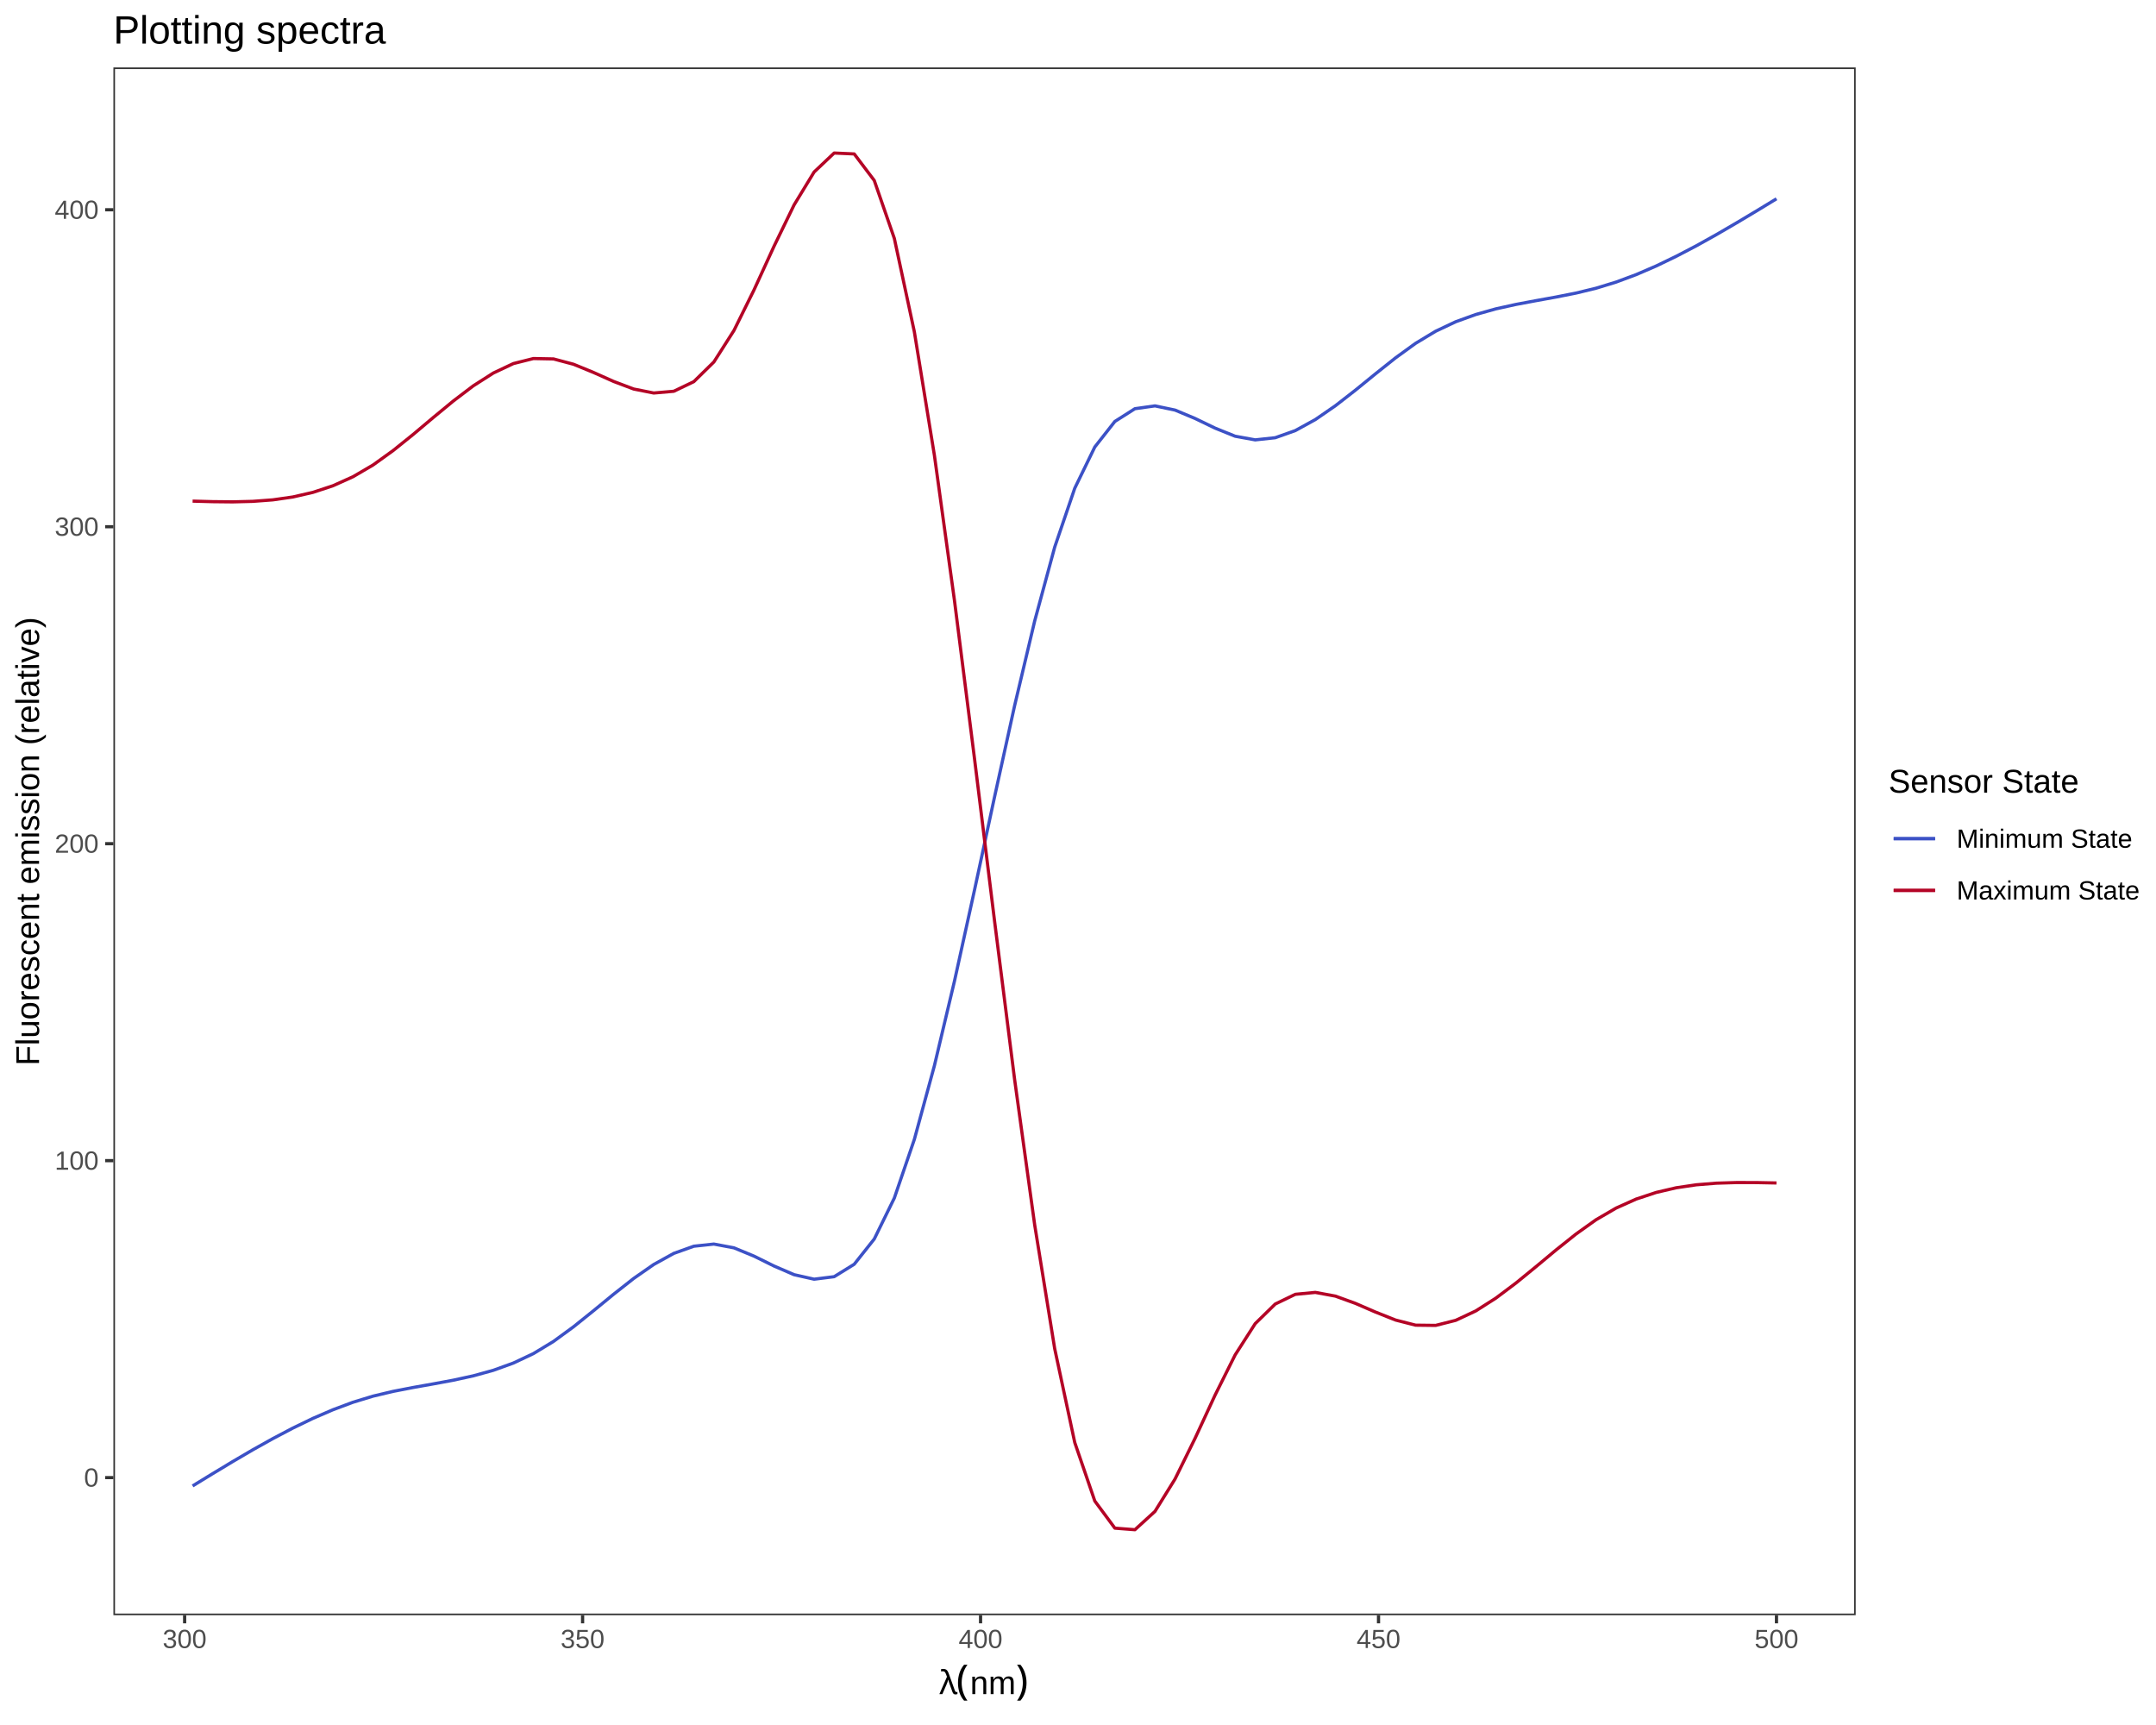
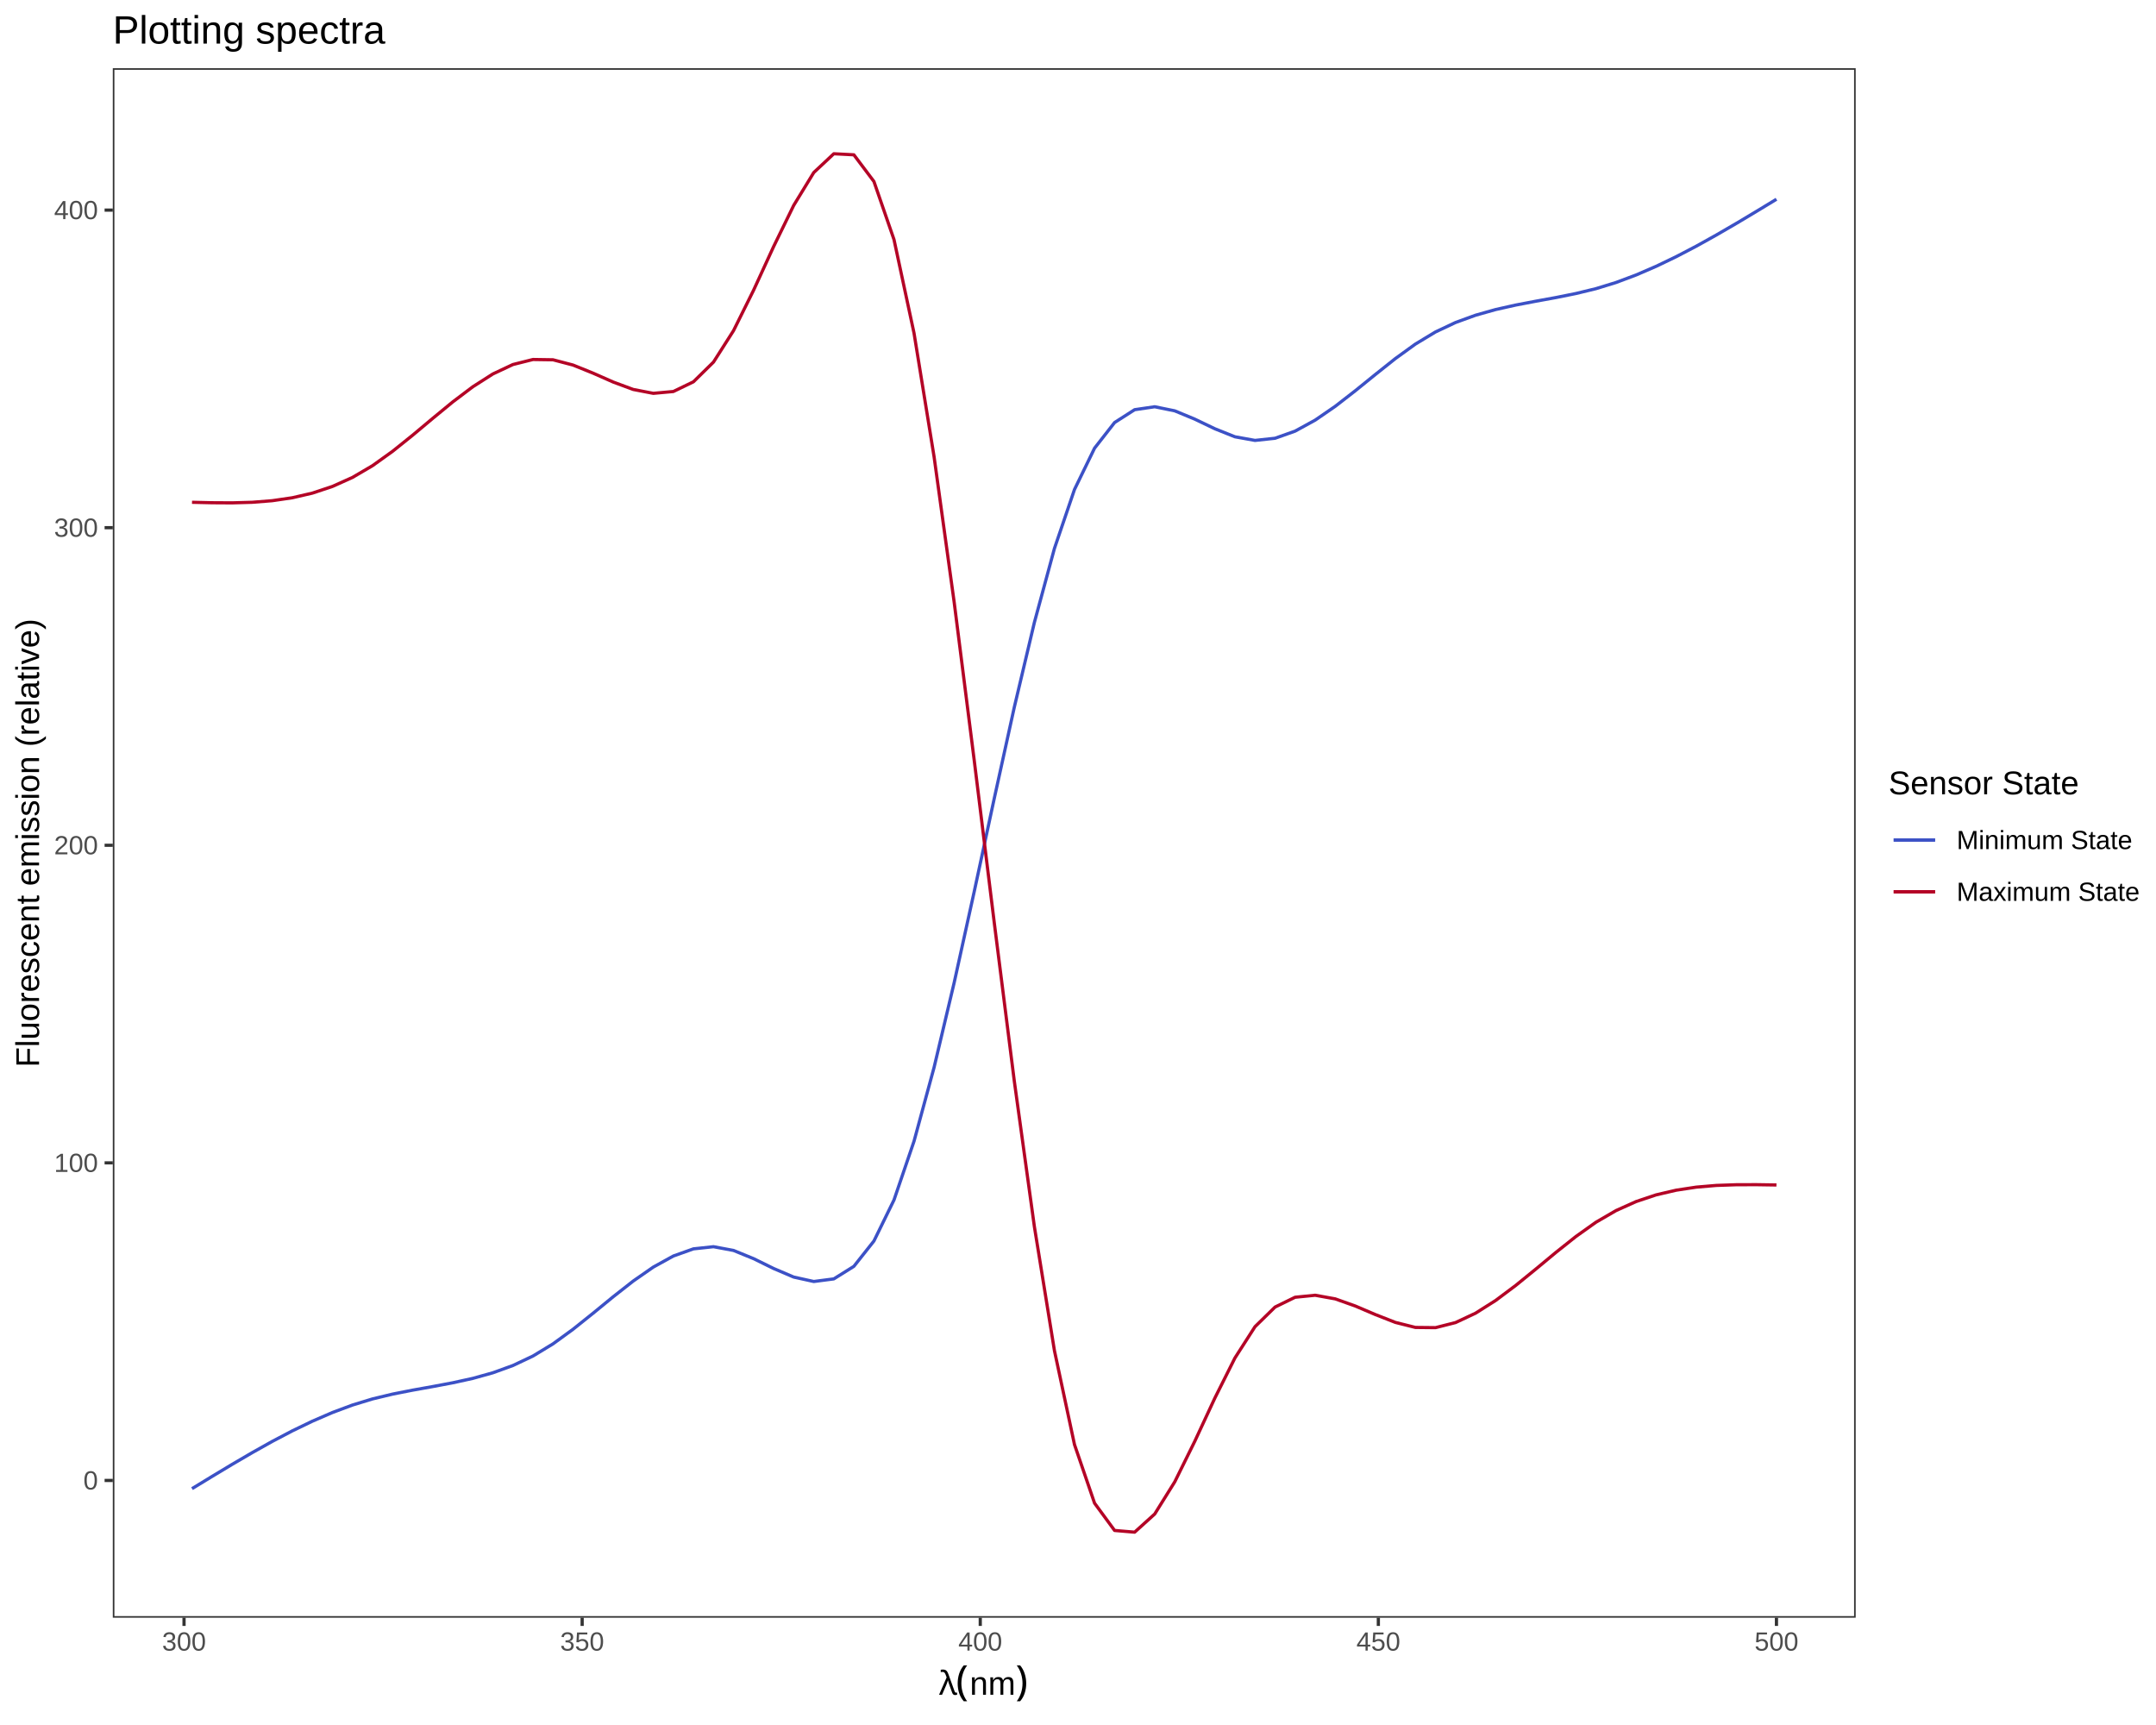
<svg xmlns="http://www.w3.org/2000/svg" viewBox="0 0 720.00 576.00">
  <defs>
    <style type="text/css">
    line, polyline, polygon, path, rect, circle {
      fill: none;
      stroke: #000000;
      stroke-linecap: round;
      stroke-linejoin: round;
      stroke-miterlimit: 10.00;
    }
  </style>
  </defs>
  <rect width="100%" height="100%" style="stroke: none; fill: #FFFFFF;" />
  <rect x="0.00" y="0.00" width="720.00" height="576.00" style="stroke-width: 1.07; stroke: #FFFFFF; fill: #FFFFFF;" />
  <defs>
-     <clipPath id="cpMzcuODd8NjE5LjcxfDUzOS4zMnwyMi41Mg==">
-       <rect x="37.87" y="22.52" width="581.84" height="516.80" />
+     <clipPath id="cpMzcuNjd8NjE5LjcxfDU0MC4xOHwyMi43Nw==">
+       <rect x="37.67" y="22.77" width="582.04" height="517.41" />
    </clipPath>
  </defs>
-   <rect x="37.87" y="22.52" width="581.84" height="516.80" style="stroke-width: 1.07; stroke: none; fill: #FFFFFF;" clip-path="url(#cpMzcuODd8NjE5LjcxfDUzOS4zMnwyMi41Mg==)" />
-   <polyline points="64.32,496.17 71.01,492.08 77.71,488.04 84.40,484.12 91.10,480.38 97.79,476.86 104.49,473.62 111.19,470.73 117.88,468.23 124.58,466.19 131.27,464.60 137.97,463.30 144.66,462.11 151.36,460.87 158.05,459.41 164.75,457.56 171.44,455.14 178.14,451.98 184.84,447.92 191.53,443.03 198.23,437.65 204.92,432.16 211.62,426.89 218.31,422.23 225.01,418.52 231.70,416.13 238.40,415.41 245.10,416.67 251.79,419.43 258.49,422.74 265.18,425.63 271.88,427.14 278.57,426.30 285.27,422.15 291.96,413.72 298.66,400.05 305.35,380.46 312.05,355.82 318.75,327.59 325.44,297.19 332.14,266.06 338.83,235.64 345.53,207.37 352.22,182.69 358.92,163.02 365.61,149.26 372.31,140.73 379.01,136.47 385.70,135.53 392.40,136.93 399.09,139.73 405.79,142.96 412.48,145.66 419.18,146.88 425.87,146.16 432.57,143.78 439.26,140.10 445.96,135.48 452.66,130.27 459.35,124.82 466.05,119.49 472.74,114.64 479.44,110.60 486.13,107.44 492.83,105.02 499.52,103.14 506.22,101.66 512.92,100.40 519.61,99.19 526.31,97.86 533.00,96.24 539.70,94.19 546.39,91.70 553.09,88.81 559.78,85.58 566.48,82.08 573.17,78.35 579.87,74.45 586.57,70.45 593.26,66.38 " style="stroke-width: 1.07; stroke: #3C51C6; stroke-linecap: butt;" clip-path="url(#cpMzcuODd8NjE5LjcxfDUzOS4zMnwyMi41Mg==)" />
-   <polyline points="64.32,167.33 71.01,167.51 77.71,167.58 84.40,167.41 91.10,166.91 97.79,165.95 104.49,164.41 111.19,162.20 117.88,159.19 124.58,155.27 131.27,150.46 137.97,145.07 144.66,139.44 151.36,133.92 158.05,128.84 164.75,124.56 171.44,121.40 178.14,119.72 184.84,119.85 191.53,121.63 198.23,124.38 204.92,127.37 211.62,129.90 218.31,131.23 225.01,130.65 231.70,127.44 238.40,120.87 245.10,110.36 251.79,96.84 258.49,82.23 265.18,68.44 271.88,57.43 278.57,51.10 285.27,51.40 291.96,60.26 298.66,79.60 305.35,110.80 312.05,152.07 318.75,200.54 325.44,253.34 332.14,307.60 338.83,360.43 345.53,408.98 352.22,450.35 358.92,481.69 365.61,501.21 372.31,510.27 379.01,510.79 385.70,504.68 392.40,493.87 399.09,480.28 405.79,465.82 412.48,452.42 419.18,441.98 425.87,435.43 432.57,432.19 439.26,431.55 445.96,432.79 452.66,435.22 459.35,438.12 466.05,440.78 472.74,442.49 479.44,442.57 486.13,440.88 492.83,437.74 499.52,433.48 506.22,428.45 512.92,422.98 519.61,417.41 526.31,412.06 533.00,407.29 539.70,403.39 546.39,400.39 553.09,398.17 559.78,396.61 566.48,395.62 573.17,395.08 579.87,394.87 586.57,394.88 593.26,395.01 " style="stroke-width: 1.07; stroke: #B40426; stroke-linecap: butt;" clip-path="url(#cpMzcuODd8NjE5LjcxfDUzOS4zMnwyMi41Mg==)" />
-   <rect x="37.87" y="22.52" width="581.84" height="516.80" style="stroke-width: 1.07; stroke: #333333;" clip-path="url(#cpMzcuODd8NjE5LjcxfDUzOS4zMnwyMi41Mg==)" />
+   <rect x="37.67" y="22.77" width="582.04" height="517.41" style="stroke-width: 1.07; stroke: none; fill: #FFFFFF;" clip-path="url(#cpMzcuNjd8NjE5LjcxfDU0MC4xOHwyMi43Nw==)" />
+   <polyline points="64.12,497.08 70.82,493.00 77.52,488.97 84.22,485.06 90.91,481.31 97.61,477.79 104.31,474.56 111.01,471.66 117.71,469.16 124.40,467.12 131.10,465.51 137.80,464.19 144.50,462.99 151.19,461.73 157.89,460.26 164.59,458.39 171.29,455.96 177.99,452.79 184.68,448.73 191.38,443.85 198.08,438.49 204.78,433.00 211.48,427.75 218.17,423.10 224.87,419.40 231.57,417.01 238.27,416.29 244.96,417.54 251.66,420.28 258.36,423.57 265.06,426.43 271.76,427.91 278.45,427.04 285.15,422.85 291.85,414.39 298.55,400.69 305.24,381.07 311.94,356.41 318.64,328.15 325.34,297.73 332.04,266.58 338.73,236.14 345.43,207.85 352.13,183.14 358.83,163.44 365.53,149.65 372.22,141.09 378.92,136.80 385.62,135.82 392.32,137.19 399.01,139.96 405.71,143.17 412.41,145.85 419.11,147.06 425.81,146.34 432.50,143.96 439.20,140.29 445.90,135.68 452.60,130.48 459.30,125.05 465.99,119.73 472.69,114.88 479.39,110.84 486.09,107.68 492.78,105.25 499.48,103.36 506.18,101.86 512.88,100.58 519.58,99.36 526.27,98.01 532.97,96.39 539.67,94.33 546.37,91.82 553.06,88.93 559.76,85.71 566.46,82.21 573.16,78.48 579.86,74.59 586.55,70.59 593.25,66.53 " style="stroke-width: 1.07; stroke: #3C51C6; stroke-linecap: butt;" clip-path="url(#cpMzcuNjd8NjE5LjcxfDU0MC4xOHwyMi43Nw==)" />
+   <polyline points="64.12,167.72 70.82,167.87 77.52,167.91 84.22,167.72 90.91,167.19 97.61,166.21 104.31,164.66 111.01,162.43 117.71,159.42 124.40,155.50 131.10,150.70 137.80,145.32 144.50,139.71 151.19,134.21 157.89,129.15 164.59,124.87 171.29,121.72 177.99,120.04 184.68,120.14 191.38,121.90 198.08,124.61 204.78,127.57 211.48,130.05 218.17,131.34 224.87,130.73 231.57,127.49 238.27,120.91 244.96,110.41 251.66,96.91 258.36,82.32 265.06,68.58 271.76,57.61 278.45,51.34 285.15,51.69 291.85,60.60 298.55,79.99 305.24,111.23 311.94,152.53 318.64,201.03 325.34,253.86 332.04,308.14 338.73,361.00 345.43,409.57 352.13,450.99 358.83,482.37 365.53,501.93 372.22,511.04 378.92,511.61 385.62,505.55 392.32,494.79 399.01,481.24 405.71,466.82 412.41,453.44 419.11,443.00 425.81,436.44 432.50,433.17 439.20,432.50 445.90,433.71 452.60,436.09 459.30,438.95 465.99,441.57 472.69,443.25 479.39,443.32 486.09,441.62 492.78,438.48 499.48,434.24 506.18,429.22 512.88,423.77 519.58,418.21 526.27,412.89 532.97,408.12 539.67,404.23 546.37,401.22 553.06,398.98 559.76,397.42 566.46,396.40 573.16,395.83 579.86,395.60 586.55,395.58 593.25,395.68 " style="stroke-width: 1.07; stroke: #B40426; stroke-linecap: butt;" clip-path="url(#cpMzcuNjd8NjE5LjcxfDU0MC4xOHwyMi43Nw==)" />
+   <rect x="37.67" y="22.77" width="582.04" height="517.41" style="stroke-width: 1.07; stroke: #333333;" clip-path="url(#cpMzcuNjd8NjE5LjcxfDU0MC4xOHwyMi43Nw==)" />
  <defs>
    <clipPath id="cpMC4wMHw3MjAuMDB8NTc2LjAwfDAuMDA=">
      <rect x="0.00" y="0.00" width="720.00" height="576.00" />
    </clipPath>
  </defs>
  <g clip-path="url(#cpMC4wMHw3MjAuMDB8NTc2LjAwfDAuMDA=)">
-     <text x="28.05" y="496.41" style="font-size: 8.80px; fill: #4D4D4D; font-family: Liberation Sans;" textLength="4.89px" lengthAdjust="spacingAndGlyphs">0</text>
+     <text x="27.84" y="497.36" style="font-size: 8.80px; fill: #4D4D4D; font-family: Liberation Sans;" textLength="4.89px" lengthAdjust="spacingAndGlyphs">0</text>
  </g>
  <g clip-path="url(#cpMC4wMHw3MjAuMDB8NTc2LjAwfDAuMDA=)">
-     <text x="18.27" y="390.58" style="font-size: 8.80px; fill: #4D4D4D; font-family: Liberation Sans;" textLength="14.67px" lengthAdjust="spacingAndGlyphs">100</text>
+     <text x="18.06" y="391.32" style="font-size: 8.80px; fill: #4D4D4D; font-family: Liberation Sans;" textLength="14.67px" lengthAdjust="spacingAndGlyphs">100</text>
  </g>
  <g clip-path="url(#cpMC4wMHw3MjAuMDB8NTc2LjAwfDAuMDA=)">
-     <text x="18.27" y="284.74" style="font-size: 8.80px; fill: #4D4D4D; font-family: Liberation Sans;" textLength="14.67px" lengthAdjust="spacingAndGlyphs">200</text>
+     <text x="18.06" y="285.27" style="font-size: 8.80px; fill: #4D4D4D; font-family: Liberation Sans;" textLength="14.67px" lengthAdjust="spacingAndGlyphs">200</text>
  </g>
  <g clip-path="url(#cpMC4wMHw3MjAuMDB8NTc2LjAwfDAuMDA=)">
-     <text x="18.27" y="178.90" style="font-size: 8.80px; fill: #4D4D4D; font-family: Liberation Sans;" textLength="14.67px" lengthAdjust="spacingAndGlyphs">300</text>
+     <text x="18.06" y="179.23" style="font-size: 8.80px; fill: #4D4D4D; font-family: Liberation Sans;" textLength="14.67px" lengthAdjust="spacingAndGlyphs">300</text>
  </g>
  <g clip-path="url(#cpMC4wMHw3MjAuMDB8NTc2LjAwfDAuMDA=)">
-     <text x="18.27" y="73.07" style="font-size: 8.80px; fill: #4D4D4D; font-family: Liberation Sans;" textLength="14.67px" lengthAdjust="spacingAndGlyphs">400</text>
+     <text x="18.06" y="73.18" style="font-size: 8.80px; fill: #4D4D4D; font-family: Liberation Sans;" textLength="14.67px" lengthAdjust="spacingAndGlyphs">400</text>
  </g>
-   <polyline points="35.13,493.39 37.87,493.39 " style="stroke-width: 1.07; stroke: #333333; stroke-linecap: butt;" clip-path="url(#cpMC4wMHw3MjAuMDB8NTc2LjAwfDAuMDA=)" />
-   <polyline points="35.13,387.55 37.87,387.55 " style="stroke-width: 1.07; stroke: #333333; stroke-linecap: butt;" clip-path="url(#cpMC4wMHw3MjAuMDB8NTc2LjAwfDAuMDA=)" />
-   <polyline points="35.13,281.72 37.87,281.72 " style="stroke-width: 1.07; stroke: #333333; stroke-linecap: butt;" clip-path="url(#cpMC4wMHw3MjAuMDB8NTc2LjAwfDAuMDA=)" />
-   <polyline points="35.13,175.88 37.87,175.88 " style="stroke-width: 1.07; stroke: #333333; stroke-linecap: butt;" clip-path="url(#cpMC4wMHw3MjAuMDB8NTc2LjAwfDAuMDA=)" />
-   <polyline points="35.13,70.04 37.87,70.04 " style="stroke-width: 1.07; stroke: #333333; stroke-linecap: butt;" clip-path="url(#cpMC4wMHw3MjAuMDB8NTc2LjAwfDAuMDA=)" />
-   <polyline points="61.66,542.06 61.66,539.32 " style="stroke-width: 1.07; stroke: #333333; stroke-linecap: butt;" clip-path="url(#cpMC4wMHw3MjAuMDB8NTc2LjAwfDAuMDA=)" />
-   <polyline points="194.56,542.06 194.56,539.32 " style="stroke-width: 1.07; stroke: #333333; stroke-linecap: butt;" clip-path="url(#cpMC4wMHw3MjAuMDB8NTc2LjAwfDAuMDA=)" />
-   <polyline points="327.46,542.06 327.46,539.32 " style="stroke-width: 1.07; stroke: #333333; stroke-linecap: butt;" clip-path="url(#cpMC4wMHw3MjAuMDB8NTc2LjAwfDAuMDA=)" />
-   <polyline points="460.36,542.06 460.36,539.32 " style="stroke-width: 1.07; stroke: #333333; stroke-linecap: butt;" clip-path="url(#cpMC4wMHw3MjAuMDB8NTc2LjAwfDAuMDA=)" />
-   <polyline points="593.26,542.06 593.26,539.32 " style="stroke-width: 1.07; stroke: #333333; stroke-linecap: butt;" clip-path="url(#cpMC4wMHw3MjAuMDB8NTc2LjAwfDAuMDA=)" />
+   <polyline points="34.93,494.34 37.67,494.34 " style="stroke-width: 1.07; stroke: #333333; stroke-linecap: butt;" clip-path="url(#cpMC4wMHw3MjAuMDB8NTc2LjAwfDAuMDA=)" />
+   <polyline points="34.93,388.29 37.67,388.29 " style="stroke-width: 1.07; stroke: #333333; stroke-linecap: butt;" clip-path="url(#cpMC4wMHw3MjAuMDB8NTc2LjAwfDAuMDA=)" />
+   <polyline points="34.93,282.25 37.67,282.25 " style="stroke-width: 1.07; stroke: #333333; stroke-linecap: butt;" clip-path="url(#cpMC4wMHw3MjAuMDB8NTc2LjAwfDAuMDA=)" />
+   <polyline points="34.93,176.20 37.67,176.20 " style="stroke-width: 1.07; stroke: #333333; stroke-linecap: butt;" clip-path="url(#cpMC4wMHw3MjAuMDB8NTc2LjAwfDAuMDA=)" />
+   <polyline points="34.93,70.16 37.67,70.16 " style="stroke-width: 1.07; stroke: #333333; stroke-linecap: butt;" clip-path="url(#cpMC4wMHw3MjAuMDB8NTc2LjAwfDAuMDA=)" />
+   <polyline points="61.46,542.92 61.46,540.18 " style="stroke-width: 1.07; stroke: #333333; stroke-linecap: butt;" clip-path="url(#cpMC4wMHw3MjAuMDB8NTc2LjAwfDAuMDA=)" />
+   <polyline points="194.41,542.92 194.41,540.18 " style="stroke-width: 1.07; stroke: #333333; stroke-linecap: butt;" clip-path="url(#cpMC4wMHw3MjAuMDB8NTc2LjAwfDAuMDA=)" />
+   <polyline points="327.36,542.92 327.36,540.18 " style="stroke-width: 1.07; stroke: #333333; stroke-linecap: butt;" clip-path="url(#cpMC4wMHw3MjAuMDB8NTc2LjAwfDAuMDA=)" />
+   <polyline points="460.30,542.92 460.30,540.18 " style="stroke-width: 1.07; stroke: #333333; stroke-linecap: butt;" clip-path="url(#cpMC4wMHw3MjAuMDB8NTc2LjAwfDAuMDA=)" />
+   <polyline points="593.25,542.92 593.25,540.18 " style="stroke-width: 1.07; stroke: #333333; stroke-linecap: butt;" clip-path="url(#cpMC4wMHw3MjAuMDB8NTc2LjAwfDAuMDA=)" />
  <g clip-path="url(#cpMC4wMHw3MjAuMDB8NTc2LjAwfDAuMDA=)">
-     <text x="54.32" y="550.30" style="font-size: 8.80px; fill: #4D4D4D; font-family: Liberation Sans;" textLength="14.67px" lengthAdjust="spacingAndGlyphs">300</text>
+     <text x="54.13" y="551.16" style="font-size: 8.80px; fill: #4D4D4D; font-family: Liberation Sans;" textLength="14.67px" lengthAdjust="spacingAndGlyphs">300</text>
  </g>
  <g clip-path="url(#cpMC4wMHw3MjAuMDB8NTc2LjAwfDAuMDA=)">
-     <text x="187.22" y="550.30" style="font-size: 8.80px; fill: #4D4D4D; font-family: Liberation Sans;" textLength="14.67px" lengthAdjust="spacingAndGlyphs">350</text>
+     <text x="187.07" y="551.16" style="font-size: 8.80px; fill: #4D4D4D; font-family: Liberation Sans;" textLength="14.67px" lengthAdjust="spacingAndGlyphs">350</text>
  </g>
  <g clip-path="url(#cpMC4wMHw3MjAuMDB8NTc2LjAwfDAuMDA=)">
-     <text x="320.12" y="550.30" style="font-size: 8.80px; fill: #4D4D4D; font-family: Liberation Sans;" textLength="14.67px" lengthAdjust="spacingAndGlyphs">400</text>
+     <text x="320.02" y="551.16" style="font-size: 8.80px; fill: #4D4D4D; font-family: Liberation Sans;" textLength="14.67px" lengthAdjust="spacingAndGlyphs">400</text>
  </g>
  <g clip-path="url(#cpMC4wMHw3MjAuMDB8NTc2LjAwfDAuMDA=)">
-     <text x="453.02" y="550.30" style="font-size: 8.80px; fill: #4D4D4D; font-family: Liberation Sans;" textLength="14.67px" lengthAdjust="spacingAndGlyphs">450</text>
+     <text x="452.97" y="551.16" style="font-size: 8.80px; fill: #4D4D4D; font-family: Liberation Sans;" textLength="14.67px" lengthAdjust="spacingAndGlyphs">450</text>
  </g>
  <g clip-path="url(#cpMC4wMHw3MjAuMDB8NTc2LjAwfDAuMDA=)">
-     <text x="585.93" y="550.30" style="font-size: 8.80px; fill: #4D4D4D; font-family: Liberation Sans;" textLength="14.67px" lengthAdjust="spacingAndGlyphs">500</text>
+     <text x="585.92" y="551.16" style="font-size: 8.80px; fill: #4D4D4D; font-family: Liberation Sans;" textLength="14.67px" lengthAdjust="spacingAndGlyphs">500</text>
  </g>
  <g clip-path="url(#cpMC4wMHw3MjAuMDB8NTc2LjAwfDAuMDA=)">
-     <text x="313.77" y="565.69" style="font-size: 11.00px; font-family: Symbola;" textLength="5.61px" lengthAdjust="spacingAndGlyphs">λ</text>
+     <text x="313.66" y="565.90" style="font-size: 11.00px; font-family: Symbola;" textLength="5.61px" lengthAdjust="spacingAndGlyphs">λ</text>
  </g>
  <g clip-path="url(#cpMC4wMHw3MjAuMDB8NTc2LjAwfDAuMDA=)">
-     <text x="319.37" y="565.69" style="font-size: 13.75px; font-family: Symbola;" textLength="4.58px" lengthAdjust="spacingAndGlyphs">(</text>
+     <text x="319.27" y="565.90" style="font-size: 13.75px; font-family: Symbola;" textLength="4.58px" lengthAdjust="spacingAndGlyphs">(</text>
  </g>
  <g clip-path="url(#cpMC4wMHw3MjAuMDB8NTc2LjAwfDAuMDA=)">
-     <text x="323.95" y="565.69" style="font-size: 11.00px; font-family: Liberation Sans;" textLength="6.12px" lengthAdjust="spacingAndGlyphs">n</text>
+     <text x="323.85" y="565.90" style="font-size: 11.00px; font-family: Liberation Sans;" textLength="6.12px" lengthAdjust="spacingAndGlyphs">n</text>
  </g>
  <g clip-path="url(#cpMC4wMHw3MjAuMDB8NTc2LjAwfDAuMDA=)">
-     <text x="330.08" y="565.69" style="font-size: 11.00px; font-family: Liberation Sans;" textLength="9.16px" lengthAdjust="spacingAndGlyphs">m</text>
+     <text x="329.98" y="565.90" style="font-size: 11.00px; font-family: Liberation Sans;" textLength="9.16px" lengthAdjust="spacingAndGlyphs">m</text>
  </g>
  <g clip-path="url(#cpMC4wMHw3MjAuMDB8NTc2LjAwfDAuMDA=)">
-     <text x="339.23" y="565.69" style="font-size: 13.75px; font-family: Symbola;" textLength="4.58px" lengthAdjust="spacingAndGlyphs">)</text>
+     <text x="339.13" y="565.90" style="font-size: 13.75px; font-family: Symbola;" textLength="4.58px" lengthAdjust="spacingAndGlyphs">)</text>
  </g>
  <g clip-path="url(#cpMC4wMHw3MjAuMDB8NTc2LjAwfDAuMDA=)">
-     <text transform="translate(13.04,355.83) rotate(-90)" style="font-size: 11.00px; font-family: Liberation Sans;" textLength="149.81px" lengthAdjust="spacingAndGlyphs">Fluorescent emission (relative)</text>
+     <text transform="translate(13.04,356.38) rotate(-90)" style="font-size: 11.00px; font-family: Liberation Sans;" textLength="149.81px" lengthAdjust="spacingAndGlyphs">Fluorescent emission (relative)</text>
  </g>
-   <rect x="630.67" y="255.88" width="83.85" height="50.09" style="stroke-width: 1.07; stroke: none; fill: #FFFFFF;" clip-path="url(#cpMC4wMHw3MjAuMDB8NTc2LjAwfDAuMDA=)" />
+   <rect x="630.67" y="256.53" width="83.85" height="49.88" style="stroke-width: 1.07; stroke: none; fill: #FFFFFF;" clip-path="url(#cpMC4wMHw3MjAuMDB8NTc2LjAwfDAuMDA=)" />
  <g clip-path="url(#cpMC4wMHw3MjAuMDB8NTc2LjAwfDAuMDA=)">
-     <text x="630.67" y="264.68" style="font-size: 11.00px; font-family: Liberation Sans;" textLength="63.66px" lengthAdjust="spacingAndGlyphs">Sensor State</text>
+     <text x="630.67" y="265.24" style="font-size: 11.00px; font-family: Liberation Sans;" textLength="63.66px" lengthAdjust="spacingAndGlyphs">Sensor State</text>
  </g>
-   <rect x="630.67" y="271.40" width="17.28" height="17.28" style="stroke-width: 1.07; stroke: none; fill: #FFFFFF;" clip-path="url(#cpMC4wMHw3MjAuMDB8NTc2LjAwfDAuMDA=)" />
-   <line x1="632.40" y1="280.04" x2="646.22" y2="280.04" style="stroke-width: 1.07; stroke: #3C51C6; stroke-linecap: butt;" clip-path="url(#cpMC4wMHw3MjAuMDB8NTc2LjAwfDAuMDA=)" />
-   <line x1="632.40" y1="280.04" x2="646.22" y2="280.04" style="stroke-width: 1.07; stroke: #3C51C6; stroke-linecap: butt;" clip-path="url(#cpMC4wMHw3MjAuMDB8NTc2LjAwfDAuMDA=)" />
-   <rect x="630.67" y="288.68" width="17.28" height="17.28" style="stroke-width: 1.07; stroke: none; fill: #FFFFFF;" clip-path="url(#cpMC4wMHw3MjAuMDB8NTc2LjAwfDAuMDA=)" />
-   <line x1="632.40" y1="297.32" x2="646.22" y2="297.32" style="stroke-width: 1.07; stroke: #B40426; stroke-linecap: butt;" clip-path="url(#cpMC4wMHw3MjAuMDB8NTc2LjAwfDAuMDA=)" />
-   <line x1="632.40" y1="297.32" x2="646.22" y2="297.32" style="stroke-width: 1.07; stroke: #B40426; stroke-linecap: butt;" clip-path="url(#cpMC4wMHw3MjAuMDB8NTc2LjAwfDAuMDA=)" />
+   <rect x="630.67" y="271.86" width="17.28" height="17.28" style="stroke-width: 1.07; stroke: none; fill: #FFFFFF;" clip-path="url(#cpMC4wMHw3MjAuMDB8NTc2LjAwfDAuMDA=)" />
+   <line x1="632.40" y1="280.50" x2="646.22" y2="280.50" style="stroke-width: 1.07; stroke: #3C51C6; stroke-linecap: butt;" clip-path="url(#cpMC4wMHw3MjAuMDB8NTc2LjAwfDAuMDA=)" />
+   <line x1="632.40" y1="280.50" x2="646.22" y2="280.50" style="stroke-width: 1.07; stroke: #3C51C6; stroke-linecap: butt;" clip-path="url(#cpMC4wMHw3MjAuMDB8NTc2LjAwfDAuMDA=)" />
+   <rect x="630.67" y="289.14" width="17.28" height="17.28" style="stroke-width: 1.07; stroke: none; fill: #FFFFFF;" clip-path="url(#cpMC4wMHw3MjAuMDB8NTc2LjAwfDAuMDA=)" />
+   <line x1="632.40" y1="297.78" x2="646.22" y2="297.78" style="stroke-width: 1.07; stroke: #B40426; stroke-linecap: butt;" clip-path="url(#cpMC4wMHw3MjAuMDB8NTc2LjAwfDAuMDA=)" />
+   <line x1="632.40" y1="297.78" x2="646.22" y2="297.78" style="stroke-width: 1.07; stroke: #B40426; stroke-linecap: butt;" clip-path="url(#cpMC4wMHw3MjAuMDB8NTc2LjAwfDAuMDA=)" />
  <g clip-path="url(#cpMC4wMHw3MjAuMDB8NTc2LjAwfDAuMDA=)">
-     <text x="653.43" y="283.07" style="font-size: 8.80px; font-family: Liberation Sans;" textLength="58.64px" lengthAdjust="spacingAndGlyphs">Minimum State</text>
+     <text x="653.43" y="283.52" style="font-size: 8.80px; font-family: Liberation Sans;" textLength="58.64px" lengthAdjust="spacingAndGlyphs">Minimum State</text>
  </g>
  <g clip-path="url(#cpMC4wMHw3MjAuMDB8NTc2LjAwfDAuMDA=)">
-     <text x="653.43" y="300.35" style="font-size: 8.80px; font-family: Liberation Sans;" textLength="61.09px" lengthAdjust="spacingAndGlyphs">Maximum State</text>
+     <text x="653.43" y="300.80" style="font-size: 8.80px; font-family: Liberation Sans;" textLength="61.09px" lengthAdjust="spacingAndGlyphs">Maximum State</text>
  </g>
  <g clip-path="url(#cpMC4wMHw3MjAuMDB8NTc2LjAwfDAuMDA=)">
-     <text x="37.87" y="14.56" style="font-size: 13.20px; font-family: Liberation Sans;" textLength="90.84px" lengthAdjust="spacingAndGlyphs">Plotting spectra</text>
+     <text x="37.67" y="14.56" style="font-size: 13.20px; font-family: Liberation Sans;" textLength="90.84px" lengthAdjust="spacingAndGlyphs">Plotting spectra</text>
  </g>
</svg>
